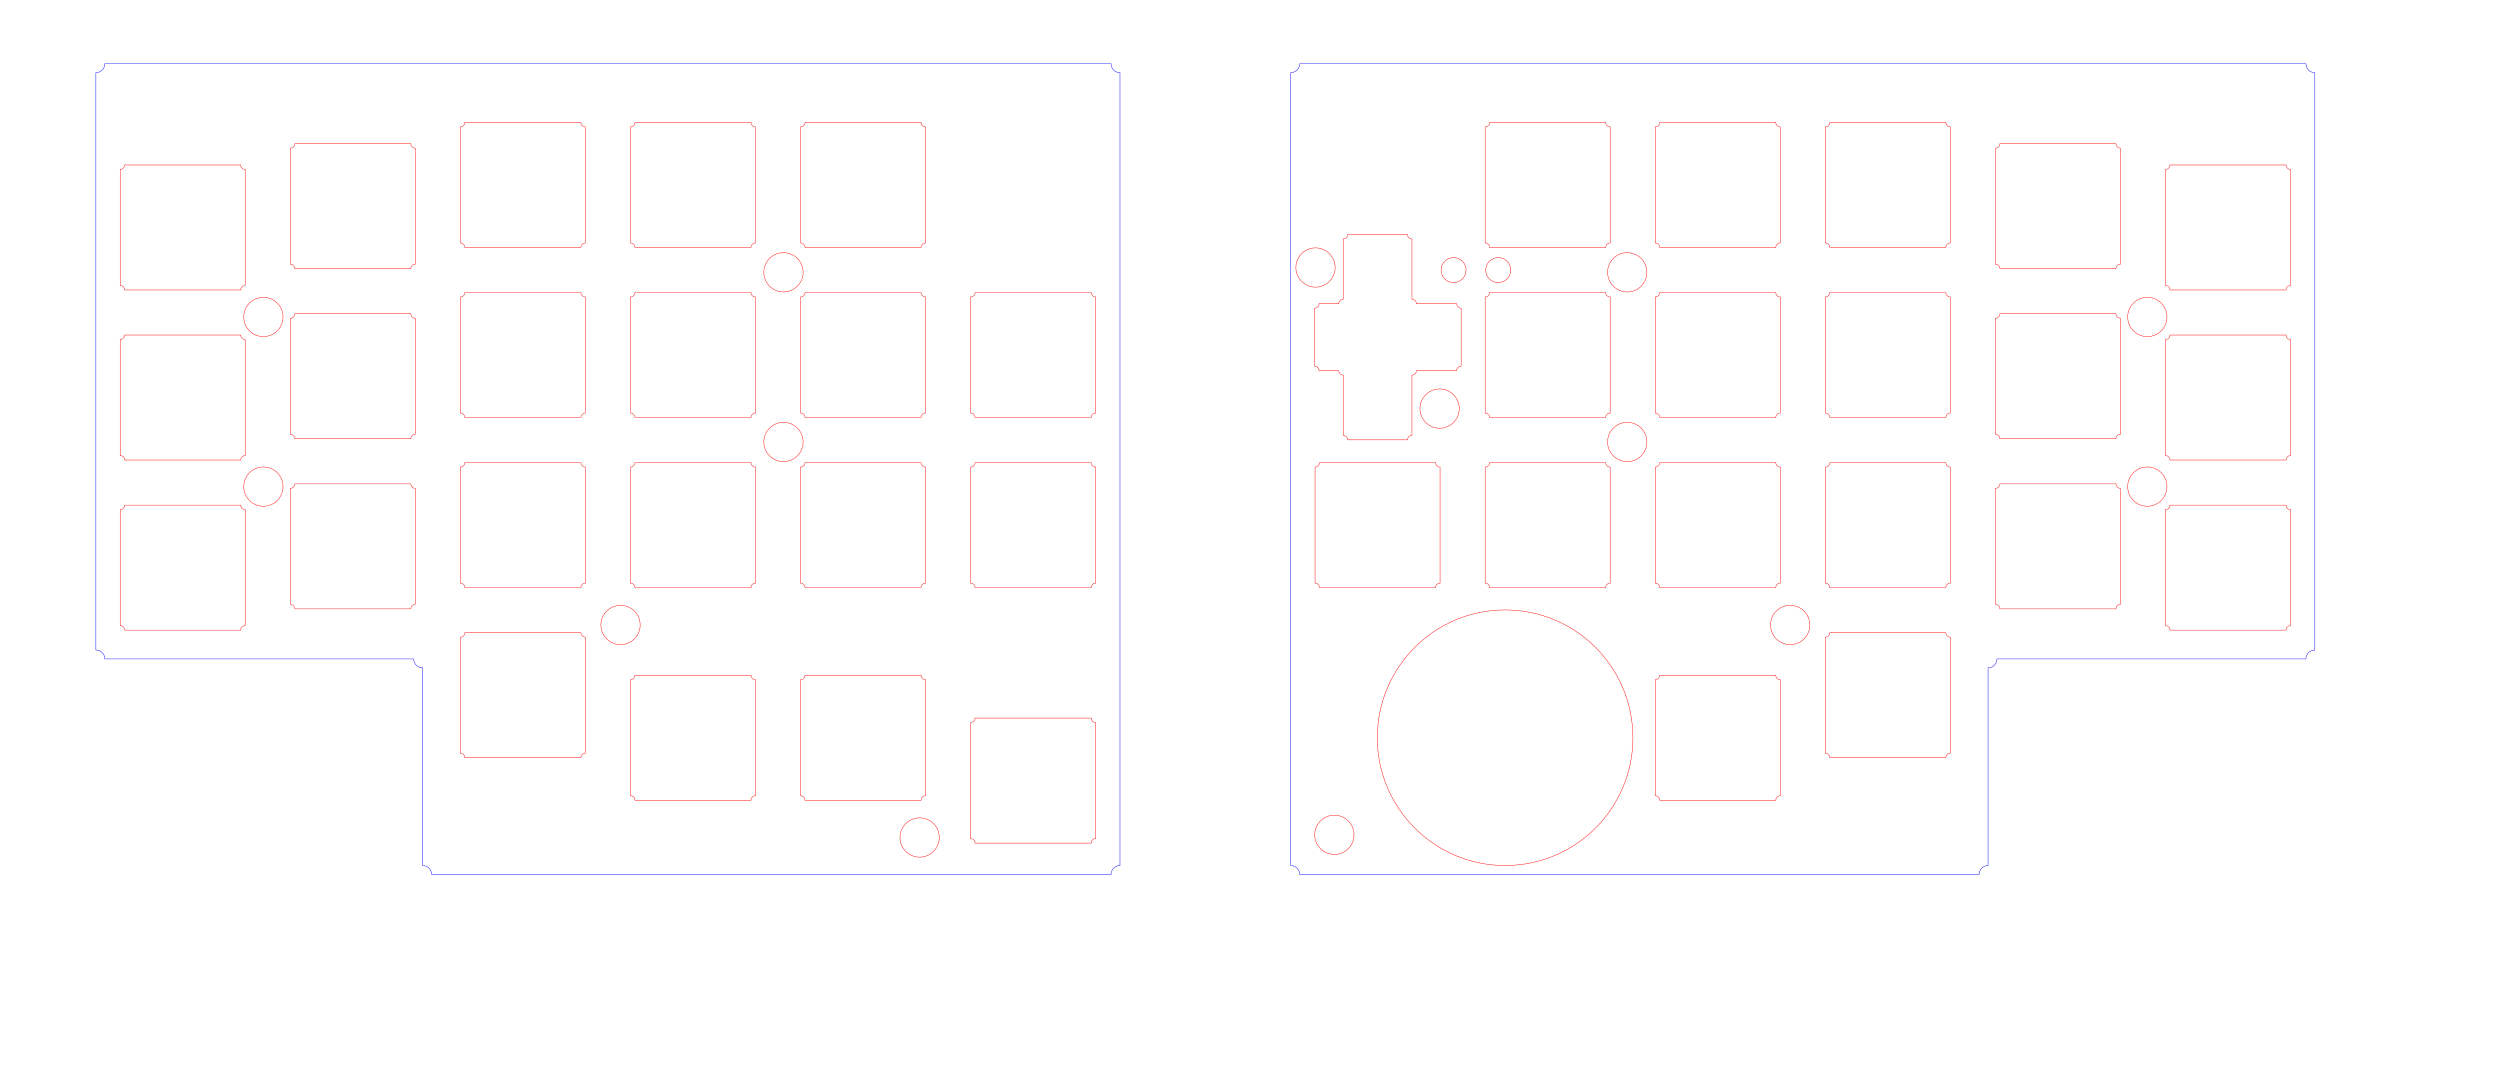
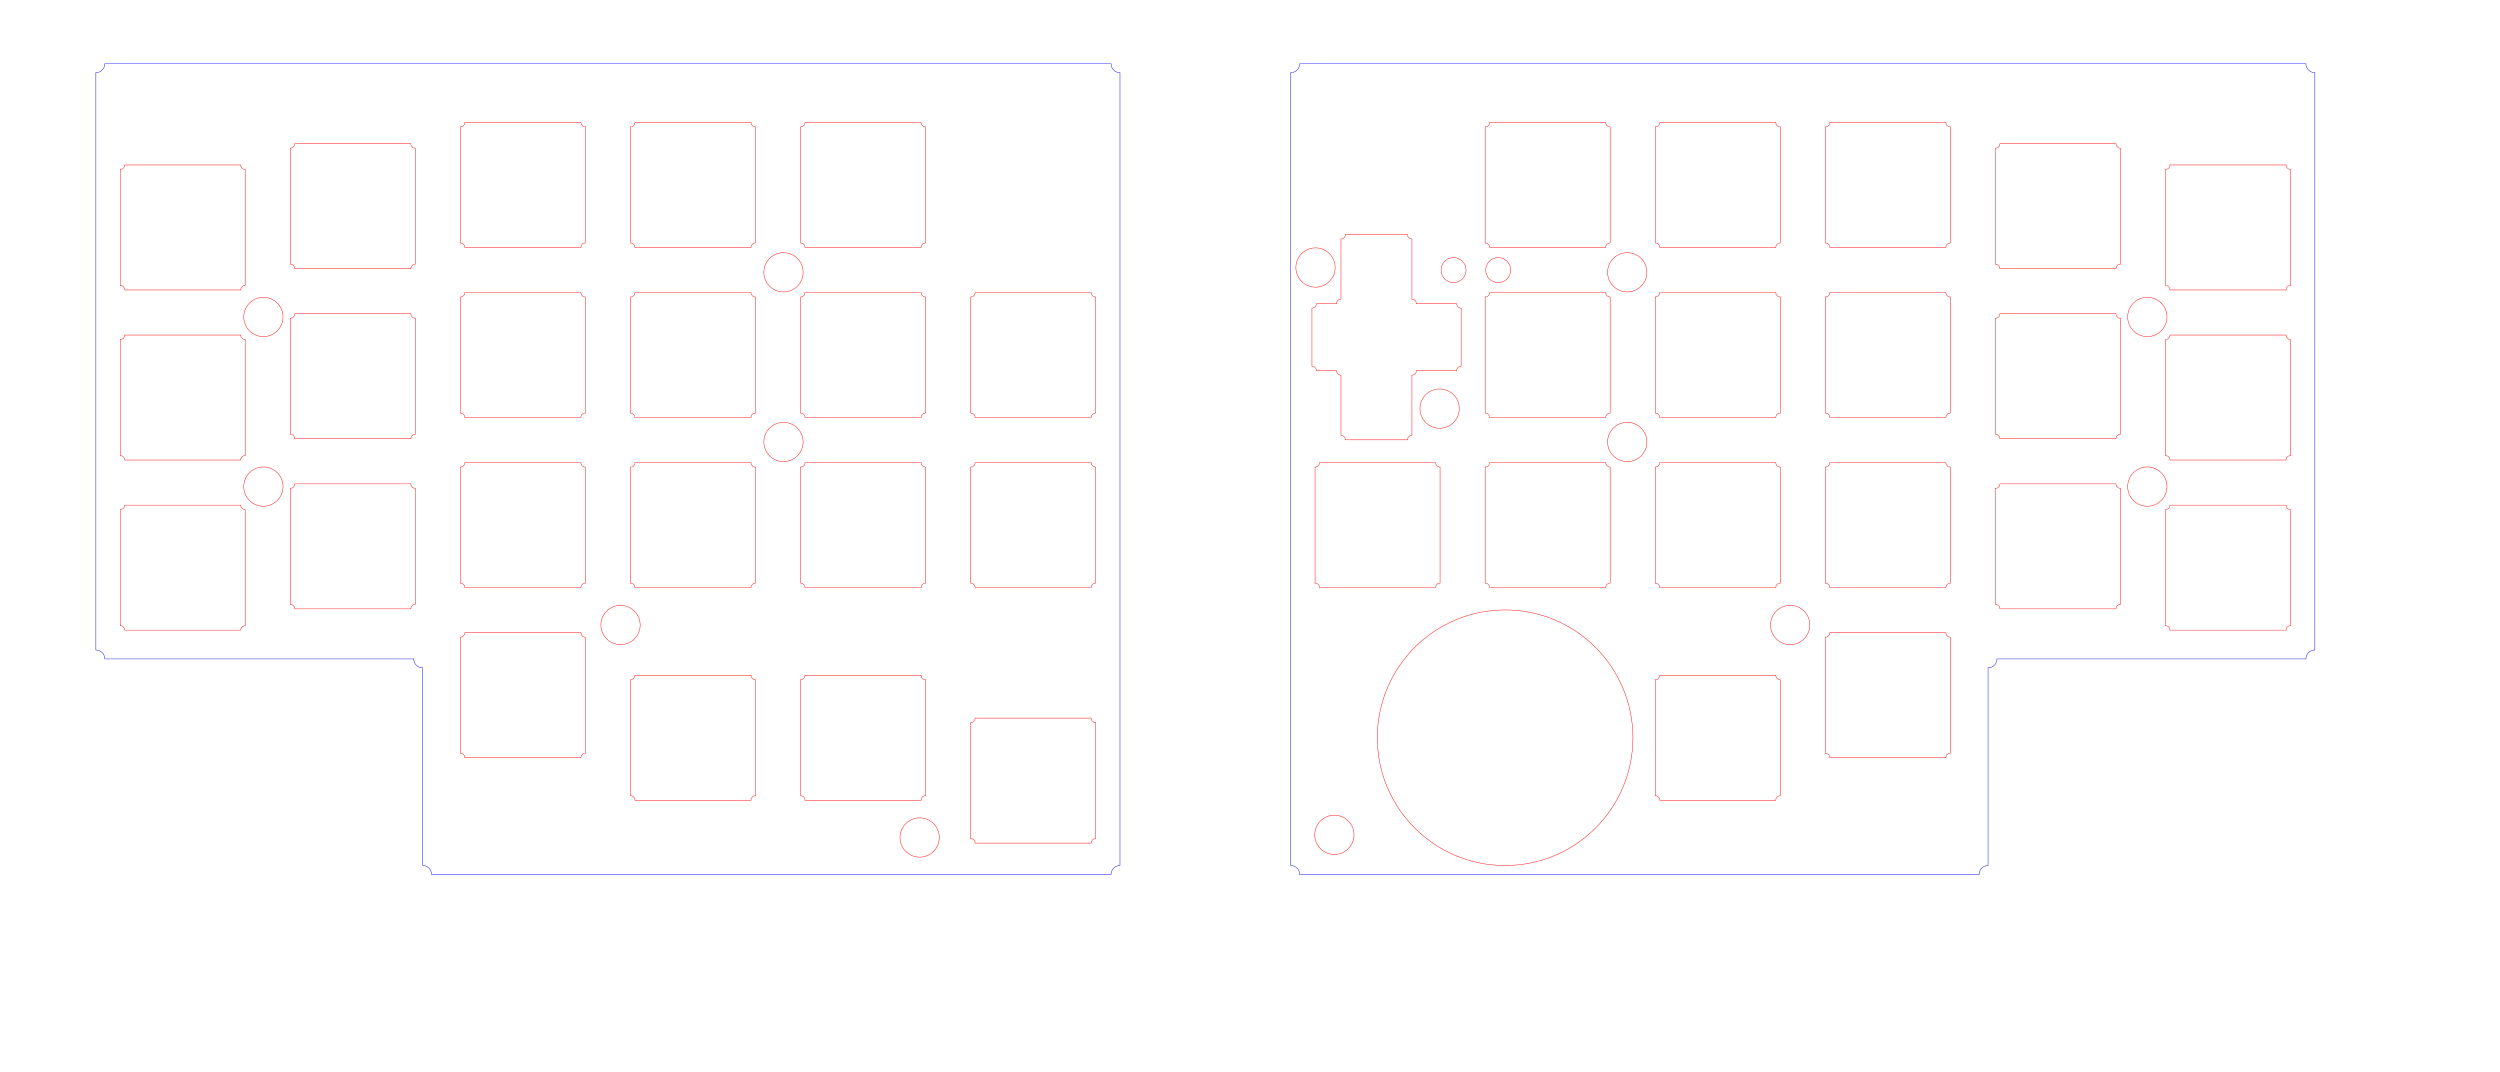
<svg xmlns="http://www.w3.org/2000/svg" version="1.1" width="280.0mm" height="120.0mm" viewBox="0 0 280.0 120.0">
  <g id="CUT2" style="fill:none;stroke:#0000ff;stroke-width:0.05">
    <path d="M 10.738 8.137 A 1 1 0 0 0 11.738 7.138 L 124.438 7.138 A 1 1 0 0 0 125.438 8.137 L 125.438 96.938 A 1 1 0 0 0 124.438 97.938 L 48.337 97.938 A 1 1 0 0 0 47.337 96.938 L 47.337 74.8 A 1 1 0 0 1 46.337 73.8 L 11.738 73.8 A 1 1 0 0 0 10.738 72.8 L 10.738 8.137 Z" />
    <path d="M 144.562 8.137 A 1 1 0 0 0 145.562 7.138 L 258.262 7.138 A 1 1 0 0 0 259.262 8.137 L 259.262 72.8 A 1 1 0 0 0 258.262 73.8 L 223.662 73.8 A 1 1 0 0 1 222.662 74.8 L 222.662 96.938 A 1 1 0 0 0 221.662 97.938 L 145.562 97.938 A 1 1 0 0 0 144.562 96.938 L 144.562 8.137 Z" />
  </g>
  <g id="CUT1" style="fill:none;stroke:#ff0000;stroke-width:0.05">
    <path d="M 13.463 18.975 A 0.5 0.5 0 0 0 13.963 18.475 L 26.962 18.475 A 0.5 0.5 0 0 0 27.462 18.975 L 27.462 31.975 A 0.5 0.5 0 0 0 26.962 32.475 L 13.963 32.475 A 0.5 0.5 0 0 0 13.463 31.975 L 13.463 18.975 Z" />
    <path d="M 13.463 38.025 A 0.5 0.5 0 0 0 13.963 37.525 L 26.962 37.525 A 0.5 0.5 0 0 0 27.462 38.025 L 27.462 51.025 A 0.5 0.5 0 0 0 26.962 51.525 L 13.963 51.525 A 0.5 0.5 0 0 0 13.463 51.025 L 13.463 38.025 Z" />
    <path d="M 13.463 57.075 A 0.5 0.5 0 0 0 13.963 56.575 L 26.962 56.575 A 0.5 0.5 0 0 0 27.462 57.075 L 27.462 70.075 A 0.5 0.5 0 0 0 26.962 70.575 L 13.963 70.575 A 0.5 0.5 0 0 0 13.463 70.075 L 13.463 57.075 Z" />
    <path d="M 32.513 16.594 A 0.5 0.5 0 0 0 33.013 16.094 L 46.013 16.094 A 0.5 0.5 0 0 0 46.513 16.594 L 46.513 29.594 A 0.5 0.5 0 0 0 46.013 30.094 L 33.013 30.094 A 0.5 0.5 0 0 0 32.513 29.594 L 32.513 16.594 Z" />
    <path d="M 32.513 35.644 A 0.5 0.5 0 0 0 33.013 35.144 L 46.013 35.144 A 0.5 0.5 0 0 0 46.513 35.644 L 46.513 48.644 A 0.5 0.5 0 0 0 46.013 49.144 L 33.013 49.144 A 0.5 0.5 0 0 0 32.513 48.644 L 32.513 35.644 Z" />
    <path d="M 32.513 54.694 A 0.5 0.5 0 0 0 33.013 54.194 L 46.013 54.194 A 0.5 0.5 0 0 0 46.513 54.694 L 46.513 67.694 A 0.5 0.5 0 0 0 46.013 68.194 L 33.013 68.194 A 0.5 0.5 0 0 0 32.513 67.694 L 32.513 54.694 Z" />
    <path d="M 51.562 14.213 A 0.5 0.5 0 0 0 52.062 13.713 L 65.062 13.713 A 0.5 0.5 0 0 0 65.562 14.213 L 65.562 27.212 A 0.5 0.5 0 0 0 65.062 27.712 L 52.062 27.712 A 0.5 0.5 0 0 0 51.562 27.212 L 51.562 14.213 Z" />
    <path d="M 51.562 33.263 A 0.5 0.5 0 0 0 52.062 32.763 L 65.062 32.763 A 0.5 0.5 0 0 0 65.562 33.263 L 65.562 46.263 A 0.5 0.5 0 0 0 65.062 46.763 L 52.062 46.763 A 0.5 0.5 0 0 0 51.562 46.263 L 51.562 33.263 Z" />
    <path d="M 51.562 52.312 A 0.5 0.5 0 0 0 52.062 51.812 L 65.062 51.812 A 0.5 0.5 0 0 0 65.562 52.312 L 65.562 65.312 A 0.5 0.5 0 0 0 65.062 65.812 L 52.062 65.812 A 0.5 0.5 0 0 0 51.562 65.312 L 51.562 52.312 Z" />
    <path d="M 70.612 14.213 A 0.5 0.5 0 0 0 71.112 13.713 L 84.112 13.713 A 0.5 0.5 0 0 0 84.612 14.213 L 84.612 27.212 A 0.5 0.5 0 0 0 84.112 27.712 L 71.112 27.712 A 0.5 0.5 0 0 0 70.612 27.212 L 70.612 14.213 Z" />
    <path d="M 70.612 33.263 A 0.5 0.5 0 0 0 71.112 32.763 L 84.112 32.763 A 0.5 0.5 0 0 0 84.612 33.263 L 84.612 46.263 A 0.5 0.5 0 0 0 84.112 46.763 L 71.112 46.763 A 0.5 0.5 0 0 0 70.612 46.263 L 70.612 33.263 Z" />
    <path d="M 70.612 52.312 A 0.5 0.5 0 0 0 71.112 51.812 L 84.112 51.812 A 0.5 0.5 0 0 0 84.612 52.312 L 84.612 65.312 A 0.5 0.5 0 0 0 84.112 65.812 L 71.112 65.812 A 0.5 0.5 0 0 0 70.612 65.312 L 70.612 52.312 Z" />
    <path d="M 89.662 14.213 A 0.5 0.5 0 0 0 90.162 13.713 L 103.162 13.713 A 0.5 0.5 0 0 0 103.662 14.213 L 103.662 27.212 A 0.5 0.5 0 0 0 103.162 27.712 L 90.162 27.712 A 0.5 0.5 0 0 0 89.662 27.212 L 89.662 14.213 Z" />
    <path d="M 89.662 33.263 A 0.5 0.5 0 0 0 90.162 32.763 L 103.162 32.763 A 0.5 0.5 0 0 0 103.662 33.263 L 103.662 46.263 A 0.5 0.5 0 0 0 103.162 46.763 L 90.162 46.763 A 0.5 0.5 0 0 0 89.662 46.263 L 89.662 33.263 Z" />
    <path d="M 89.662 52.312 A 0.5 0.5 0 0 0 90.162 51.812 L 103.162 51.812 A 0.5 0.5 0 0 0 103.662 52.312 L 103.662 65.312 A 0.5 0.5 0 0 0 103.162 65.812 L 90.162 65.812 A 0.5 0.5 0 0 0 89.662 65.312 L 89.662 52.312 Z" />
    <path d="M 108.713 33.263 A 0.5 0.5 0 0 0 109.213 32.763 L 122.213 32.763 A 0.5 0.5 0 0 0 122.713 33.263 L 122.713 46.263 A 0.5 0.5 0 0 0 122.213 46.763 L 109.213 46.763 A 0.5 0.5 0 0 0 108.713 46.263 L 108.713 33.263 Z" />
    <path d="M 108.713 52.312 A 0.5 0.5 0 0 0 109.213 51.812 L 122.213 51.812 A 0.5 0.5 0 0 0 122.713 52.312 L 122.713 65.312 A 0.5 0.5 0 0 0 122.213 65.812 L 109.213 65.812 A 0.5 0.5 0 0 0 108.713 65.312 L 108.713 52.312 Z" />
    <path d="M 51.562 71.362 A 0.5 0.5 0 0 0 52.062 70.862 L 65.062 70.862 A 0.5 0.5 0 0 0 65.562 71.362 L 65.562 84.362 A 0.5 0.5 0 0 0 65.062 84.862 L 52.062 84.862 A 0.5 0.5 0 0 0 51.562 84.362 L 51.562 71.362 Z" />
    <path d="M 70.612 76.125 A 0.5 0.5 0 0 0 71.112 75.625 L 84.112 75.625 A 0.5 0.5 0 0 0 84.612 76.125 L 84.612 89.125 A 0.5 0.5 0 0 0 84.112 89.625 L 71.112 89.625 A 0.5 0.5 0 0 0 70.612 89.125 L 70.612 76.125 Z" />
    <path d="M 89.662 76.125 A 0.5 0.5 0 0 0 90.162 75.625 L 103.162 75.625 A 0.5 0.5 0 0 0 103.662 76.125 L 103.662 89.125 A 0.5 0.5 0 0 0 103.162 89.625 L 90.162 89.625 A 0.5 0.5 0 0 0 89.662 89.125 L 89.662 76.125 Z" />
    <path d="M 108.713 80.925 A 0.5 0.5 0 0 0 109.213 80.425 L 122.213 80.425 A 0.5 0.5 0 0 0 122.713 80.925 L 122.713 93.925 A 0.5 0.5 0 0 0 122.213 94.425 L 109.213 94.425 A 0.5 0.5 0 0 0 108.713 93.925 L 108.713 80.925 Z" />
    <path d="M 85.55 30.5 A 2.2 2.2 0 1 0 89.95 30.5 A 2.2 2.2 0 1 0 85.55 30.5 Z" />
    <path d="M 27.3 35.5 A 2.2 2.2 0 1 0 31.7 35.5 A 2.2 2.2 0 1 0 27.3 35.5 Z" />
    <path d="M 27.3 54.5 A 2.2 2.2 0 1 0 31.7 54.5 A 2.2 2.2 0 1 0 27.3 54.5 Z" />
    <path d="M 85.55 49.5 A 2.2 2.2 0 1 0 89.95 49.5 A 2.2 2.2 0 1 0 85.55 49.5 Z" />
    <path d="M 100.8 93.8 A 2.2 2.2 0 1 0 105.2 93.8 A 2.2 2.2 0 1 0 100.8 93.8 Z" />
    <path d="M 67.3 70 A 2.2 2.2 0 1 0 71.7 70 A 2.2 2.2 0 1 0 67.3 70 Z" />
    <path d="M 242.537 18.975 A 0.5 0.5 0 0 0 243.037 18.475 L 256.038 18.475 A 0.5 0.5 0 0 0 256.538 18.975 L 256.538 31.975 A 0.5 0.5 0 0 0 256.038 32.475 L 243.037 32.475 A 0.5 0.5 0 0 0 242.537 31.975 L 242.537 18.975 Z" />
    <path d="M 242.537 38.025 A 0.5 0.5 0 0 0 243.037 37.525 L 256.038 37.525 A 0.5 0.5 0 0 0 256.538 38.025 L 256.538 51.025 A 0.5 0.5 0 0 0 256.038 51.525 L 243.037 51.525 A 0.5 0.5 0 0 0 242.537 51.025 L 242.537 38.025 Z" />
    <path d="M 242.537 57.075 A 0.5 0.5 0 0 0 243.037 56.575 L 256.038 56.575 A 0.5 0.5 0 0 0 256.538 57.075 L 256.538 70.075 A 0.5 0.5 0 0 0 256.038 70.575 L 243.037 70.575 A 0.5 0.5 0 0 0 242.537 70.075 L 242.537 57.075 Z" />
    <path d="M 223.488 16.594 A 0.5 0.5 0 0 0 223.988 16.094 L 236.988 16.094 A 0.5 0.5 0 0 0 237.488 16.594 L 237.488 29.594 A 0.5 0.5 0 0 0 236.988 30.094 L 223.988 30.094 A 0.5 0.5 0 0 0 223.488 29.594 L 223.488 16.594 Z" />
    <path d="M 223.488 35.644 A 0.5 0.5 0 0 0 223.988 35.144 L 236.988 35.144 A 0.5 0.5 0 0 0 237.488 35.644 L 237.488 48.644 A 0.5 0.5 0 0 0 236.988 49.144 L 223.988 49.144 A 0.5 0.5 0 0 0 223.488 48.644 L 223.488 35.644 Z" />
    <path d="M 223.488 54.694 A 0.5 0.5 0 0 0 223.988 54.194 L 236.988 54.194 A 0.5 0.5 0 0 0 237.488 54.694 L 237.488 67.694 A 0.5 0.5 0 0 0 236.988 68.194 L 223.988 68.194 A 0.5 0.5 0 0 0 223.488 67.694 L 223.488 54.694 Z" />
    <path d="M 204.438 14.213 A 0.5 0.5 0 0 0 204.938 13.713 L 217.938 13.713 A 0.5 0.5 0 0 0 218.438 14.213 L 218.438 27.212 A 0.5 0.5 0 0 0 217.938 27.712 L 204.938 27.712 A 0.5 0.5 0 0 0 204.438 27.212 L 204.438 14.213 Z" />
    <path d="M 204.438 33.263 A 0.5 0.5 0 0 0 204.938 32.763 L 217.938 32.763 A 0.5 0.5 0 0 0 218.438 33.263 L 218.438 46.263 A 0.5 0.5 0 0 0 217.938 46.763 L 204.938 46.763 A 0.5 0.5 0 0 0 204.438 46.263 L 204.438 33.263 Z" />
    <path d="M 204.438 52.312 A 0.5 0.5 0 0 0 204.938 51.812 L 217.938 51.812 A 0.5 0.5 0 0 0 218.438 52.312 L 218.438 65.312 A 0.5 0.5 0 0 0 217.938 65.812 L 204.938 65.812 A 0.5 0.5 0 0 0 204.438 65.312 L 204.438 52.312 Z" />
    <path d="M 185.387 14.213 A 0.5 0.5 0 0 0 185.887 13.713 L 198.887 13.713 A 0.5 0.5 0 0 0 199.387 14.213 L 199.387 27.212 A 0.5 0.5 0 0 0 198.887 27.712 L 185.887 27.712 A 0.5 0.5 0 0 0 185.387 27.212 L 185.387 14.213 Z" />
    <path d="M 185.387 33.263 A 0.5 0.5 0 0 0 185.887 32.763 L 198.887 32.763 A 0.5 0.5 0 0 0 199.387 33.263 L 199.387 46.263 A 0.5 0.5 0 0 0 198.887 46.763 L 185.887 46.763 A 0.5 0.5 0 0 0 185.387 46.263 L 185.387 33.263 Z" />
    <path d="M 185.387 52.312 A 0.5 0.5 0 0 0 185.887 51.812 L 198.887 51.812 A 0.5 0.5 0 0 0 199.387 52.312 L 199.387 65.312 A 0.5 0.5 0 0 0 198.887 65.812 L 185.887 65.812 A 0.5 0.5 0 0 0 185.387 65.312 L 185.387 52.312 Z" />
    <path d="M 166.338 14.213 A 0.5 0.5 0 0 0 166.838 13.713 L 179.838 13.713 A 0.5 0.5 0 0 0 180.338 14.213 L 180.338 27.212 A 0.5 0.5 0 0 0 179.838 27.712 L 166.838 27.712 A 0.5 0.5 0 0 0 166.338 27.212 L 166.338 14.213 Z" />
    <path d="M 166.338 33.263 A 0.5 0.5 0 0 0 166.838 32.763 L 179.838 32.763 A 0.5 0.5 0 0 0 180.338 33.263 L 180.338 46.263 A 0.5 0.5 0 0 0 179.838 46.763 L 166.838 46.763 A 0.5 0.5 0 0 0 166.338 46.263 L 166.338 33.263 Z" />
    <path d="M 166.338 52.312 A 0.5 0.5 0 0 0 166.838 51.812 L 179.838 51.812 A 0.5 0.5 0 0 0 180.338 52.312 L 180.338 65.312 A 0.5 0.5 0 0 0 179.838 65.812 L 166.838 65.812 A 0.5 0.5 0 0 0 166.338 65.312 L 166.338 52.312 Z" />
    <path d="M 147.287 52.312 A 0.5 0.5 0 0 0 147.787 51.812 L 160.787 51.812 A 0.5 0.5 0 0 0 161.287 52.312 L 161.287 65.312 A 0.5 0.5 0 0 0 160.787 65.812 L 147.787 65.812 A 0.5 0.5 0 0 0 147.287 65.312 L 147.287 52.312 Z" />
    <path d="M 185.387 76.125 A 0.5 0.5 0 0 0 185.887 75.625 L 198.887 75.625 A 0.5 0.5 0 0 0 199.387 76.125 L 199.387 89.125 A 0.5 0.5 0 0 0 198.887 89.625 L 185.887 89.625 A 0.5 0.5 0 0 0 185.387 89.125 L 185.387 76.125 Z" />
    <path d="M 204.438 71.362 A 0.5 0.5 0 0 0 204.938 70.862 L 217.938 70.862 A 0.5 0.5 0 0 0 218.438 71.362 L 218.438 84.362 A 0.5 0.5 0 0 0 217.938 84.862 L 204.938 84.862 A 0.5 0.5 0 0 0 204.438 84.362 L 204.438 71.362 Z" />
-     <path d="M 150.438 26.762 A 0.5 0.5 0 0 0 150.938 26.262 L 157.637 26.262 A 0.5 0.5 0 0 0 158.137 26.762 L 158.137 33.513 A 0.5 0.5 0 0 1 158.637 34.013 L 163.148 34.013 A 0.5 0.5 0 0 0 163.648 34.513 L 163.648 41.013 A 0.5 0.5 0 0 0 163.148 41.513 L 158.637 41.513 A 0.5 0.5 0 0 1 158.137 42.013 L 158.137 48.763 A 0.5 0.5 0 0 0 157.637 49.263 L 150.938 49.263 A 0.5 0.5 0 0 0 150.438 48.763 L 150.438 42.013 A 0.5 0.5 0 0 1 149.938 41.513 L 147.738 41.513 A 0.5 0.5 0 0 0 147.238 41.013 L 147.238 34.513 A 0.5 0.5 0 0 0 147.738 34.013 L 149.938 34.013 A 0.5 0.5 0 0 1 150.438 33.513 L 150.438 26.762 Z" />
+     <path d="M 150.188 26.762 A 0.5 0.5 0 0 0 150.688 26.262 L 157.637 26.262 A 0.5 0.5 0 0 0 158.137 26.762 L 158.137 33.513 A 0.5 0.5 0 0 1 158.637 34.013 L 163.148 34.013 A 0.5 0.5 0 0 0 163.648 34.513 L 163.648 41.013 A 0.5 0.5 0 0 0 163.148 41.513 L 158.637 41.513 A 0.5 0.5 0 0 1 158.137 42.013 L 158.137 48.763 A 0.5 0.5 0 0 0 157.637 49.263 L 150.688 49.263 A 0.5 0.5 0 0 0 150.188 48.763 L 150.188 42.013 A 0.5 0.5 0 0 1 149.688 41.513 L 147.438 41.513 A 0.5 0.5 0 0 0 146.938 41.013 L 146.938 34.513 A 0.5 0.5 0 0 0 147.438 34.013 L 149.688 34.013 A 0.5 0.5 0 0 1 150.188 33.513 L 150.188 26.762 Z" />
    <path d="M 180.05 30.5 A 2.2 2.2 0 1 0 184.45 30.5 A 2.2 2.2 0 1 0 180.05 30.5 Z" />
    <path d="M 238.3 35.5 A 2.2 2.2 0 1 0 242.7 35.5 A 2.2 2.2 0 1 0 238.3 35.5 Z" />
    <path d="M 238.3 54.5 A 2.2 2.2 0 1 0 242.7 54.5 A 2.2 2.2 0 1 0 238.3 54.5 Z" />
    <path d="M 180.05 49.5 A 2.2 2.2 0 1 0 184.45 49.5 A 2.2 2.2 0 1 0 180.05 49.5 Z" />
    <path d="M 147.25 93.5 A 2.2 2.2 0 1 0 151.65 93.5 A 2.2 2.2 0 1 0 147.25 93.5 Z" />
    <path d="M 198.3 70 A 2.2 2.2 0 1 0 202.7 70 A 2.2 2.2 0 1 0 198.3 70 Z" />
    <path d="M 145.137 29.962 A 2.2 2.2 0 1 0 149.537 29.962 A 2.2 2.2 0 1 0 145.137 29.962 Z" />
    <path d="M 159.037 45.763 A 2.2 2.2 0 1 0 163.438 45.763 A 2.2 2.2 0 1 0 159.037 45.763 Z" />
    <path d="M 154.262 82.625 A 14.312 14.312 0 1 0 182.887 82.625 A 14.312 14.312 0 1 0 154.262 82.625 Z" />
    <path d="M 161.4 30.25 A 1.4 1.4 0 1 0 164.2 30.25 A 1.4 1.4 0 1 0 161.4 30.25 Z" />
    <path d="M 166.4 30.25 A 1.4 1.4 0 1 0 169.2 30.25 A 1.4 1.4 0 1 0 166.4 30.25 Z" />
  </g>
</svg>
